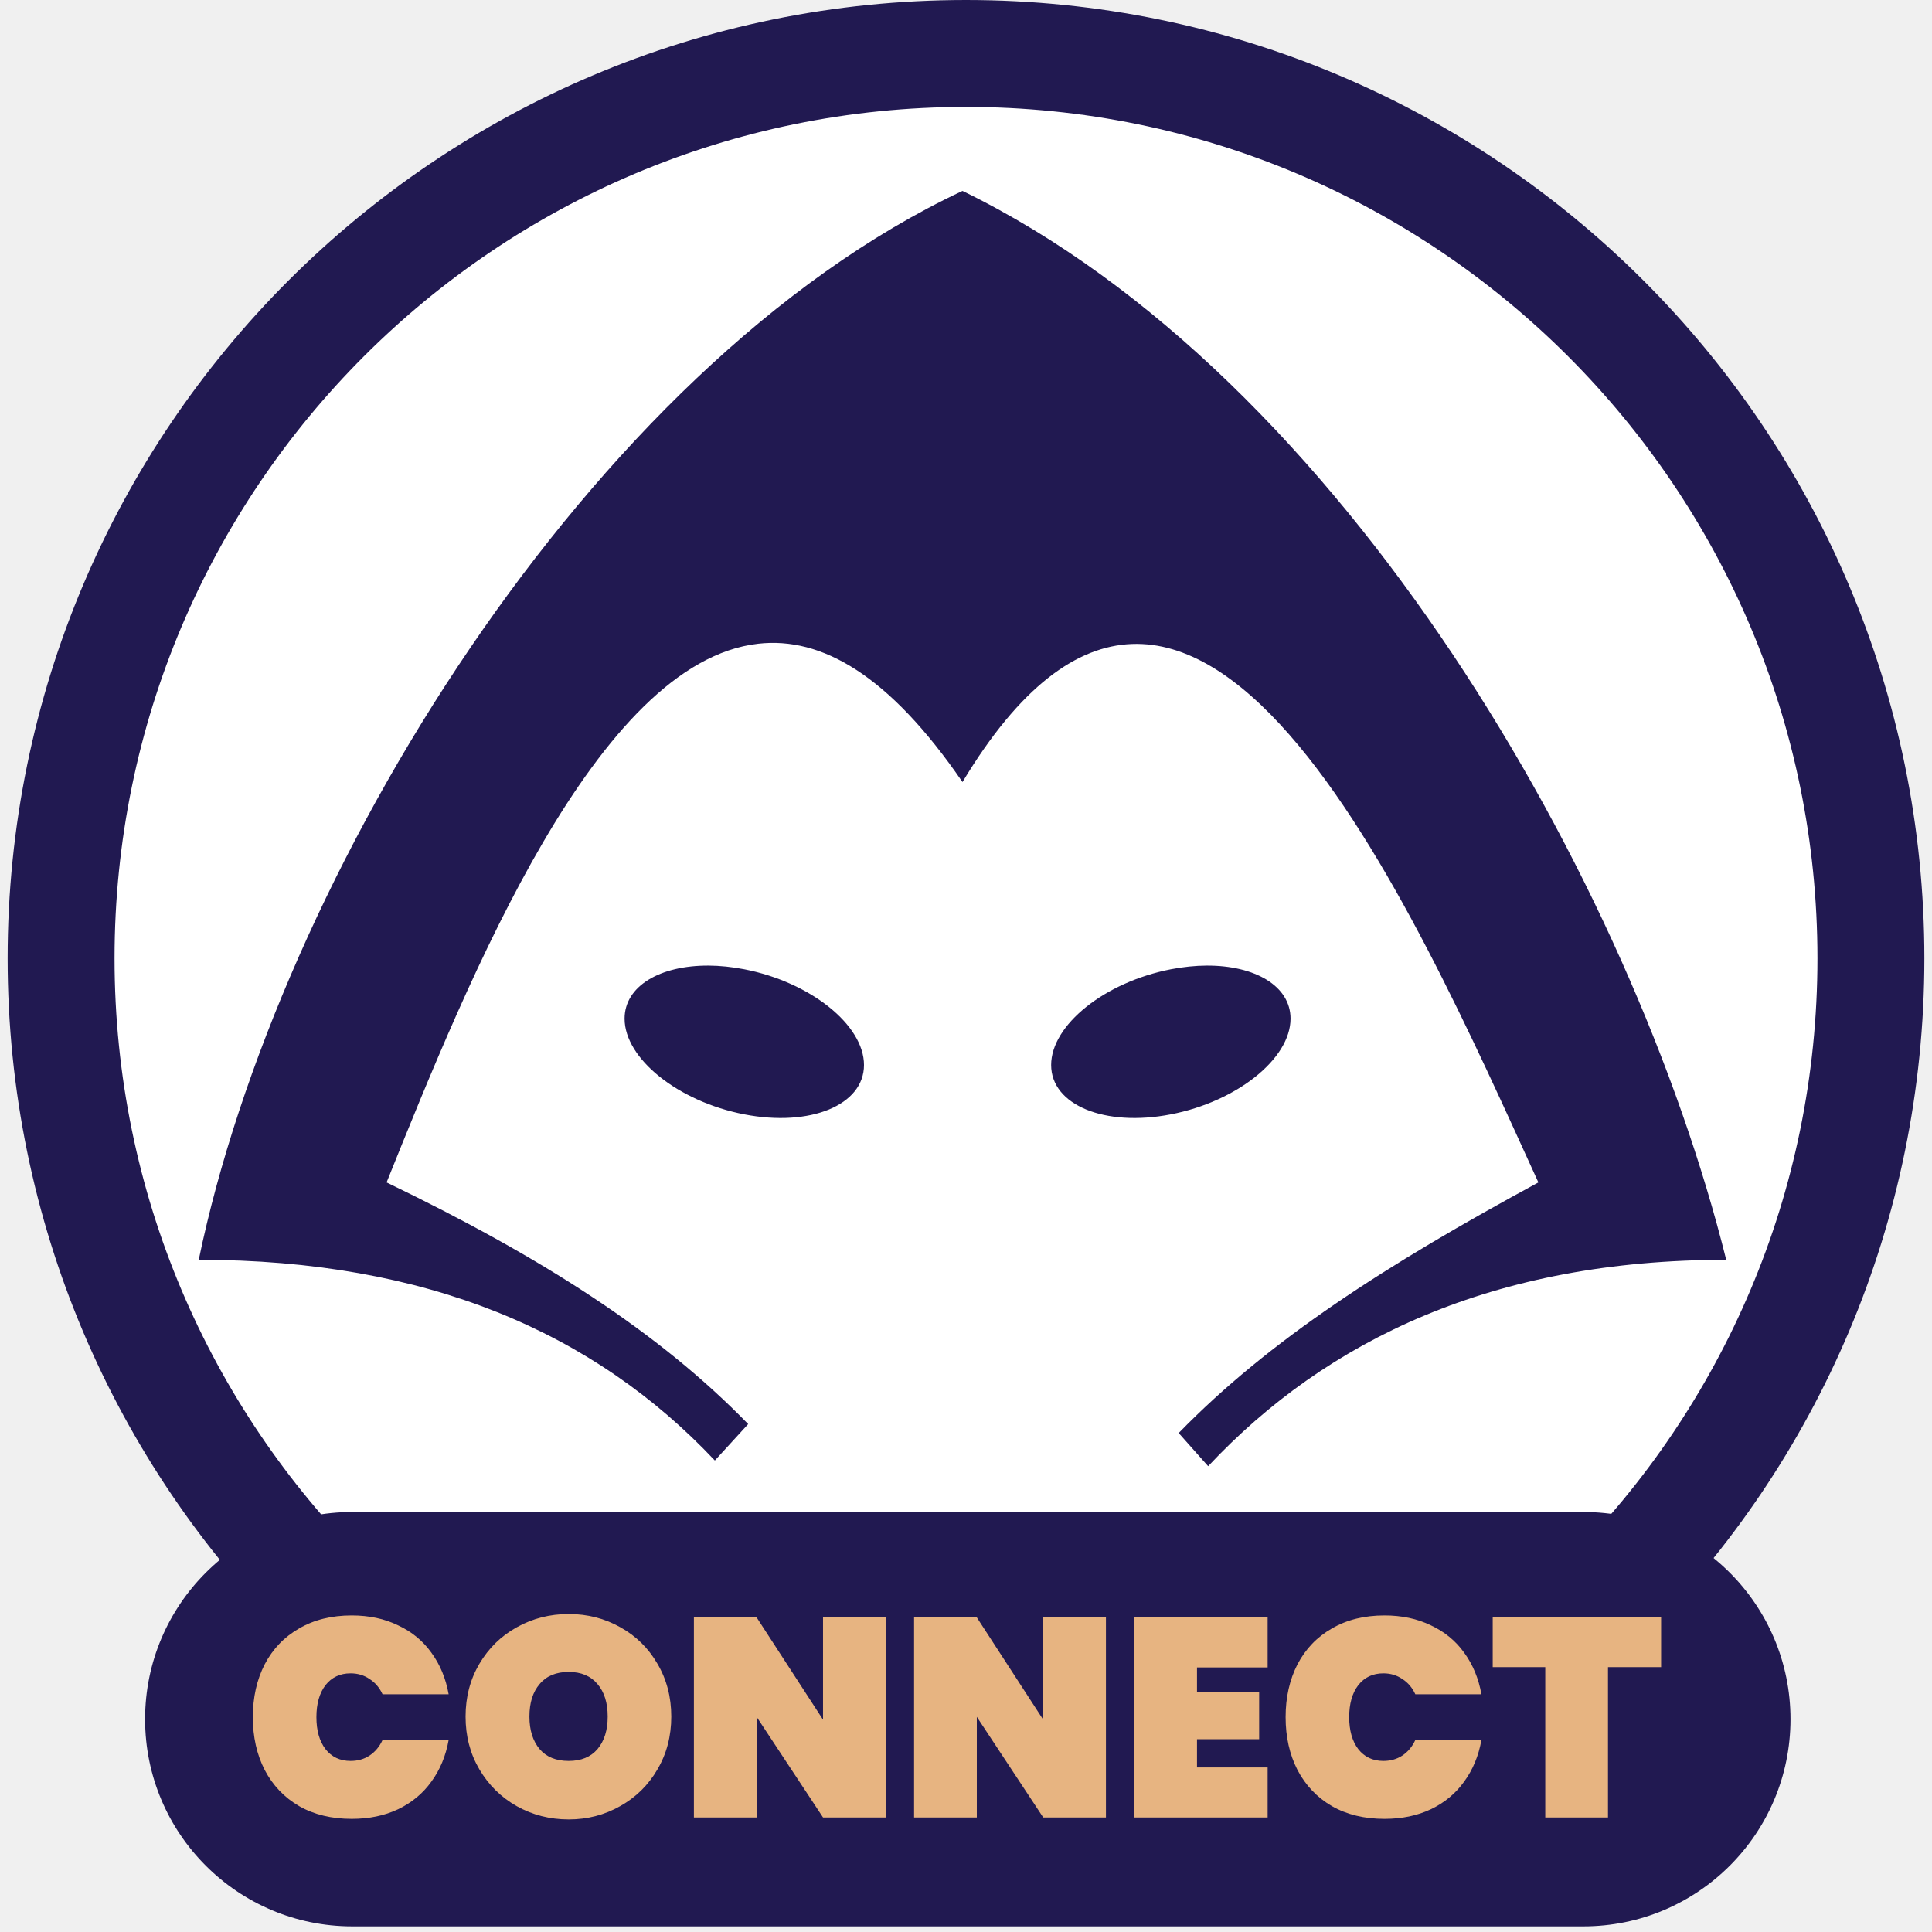
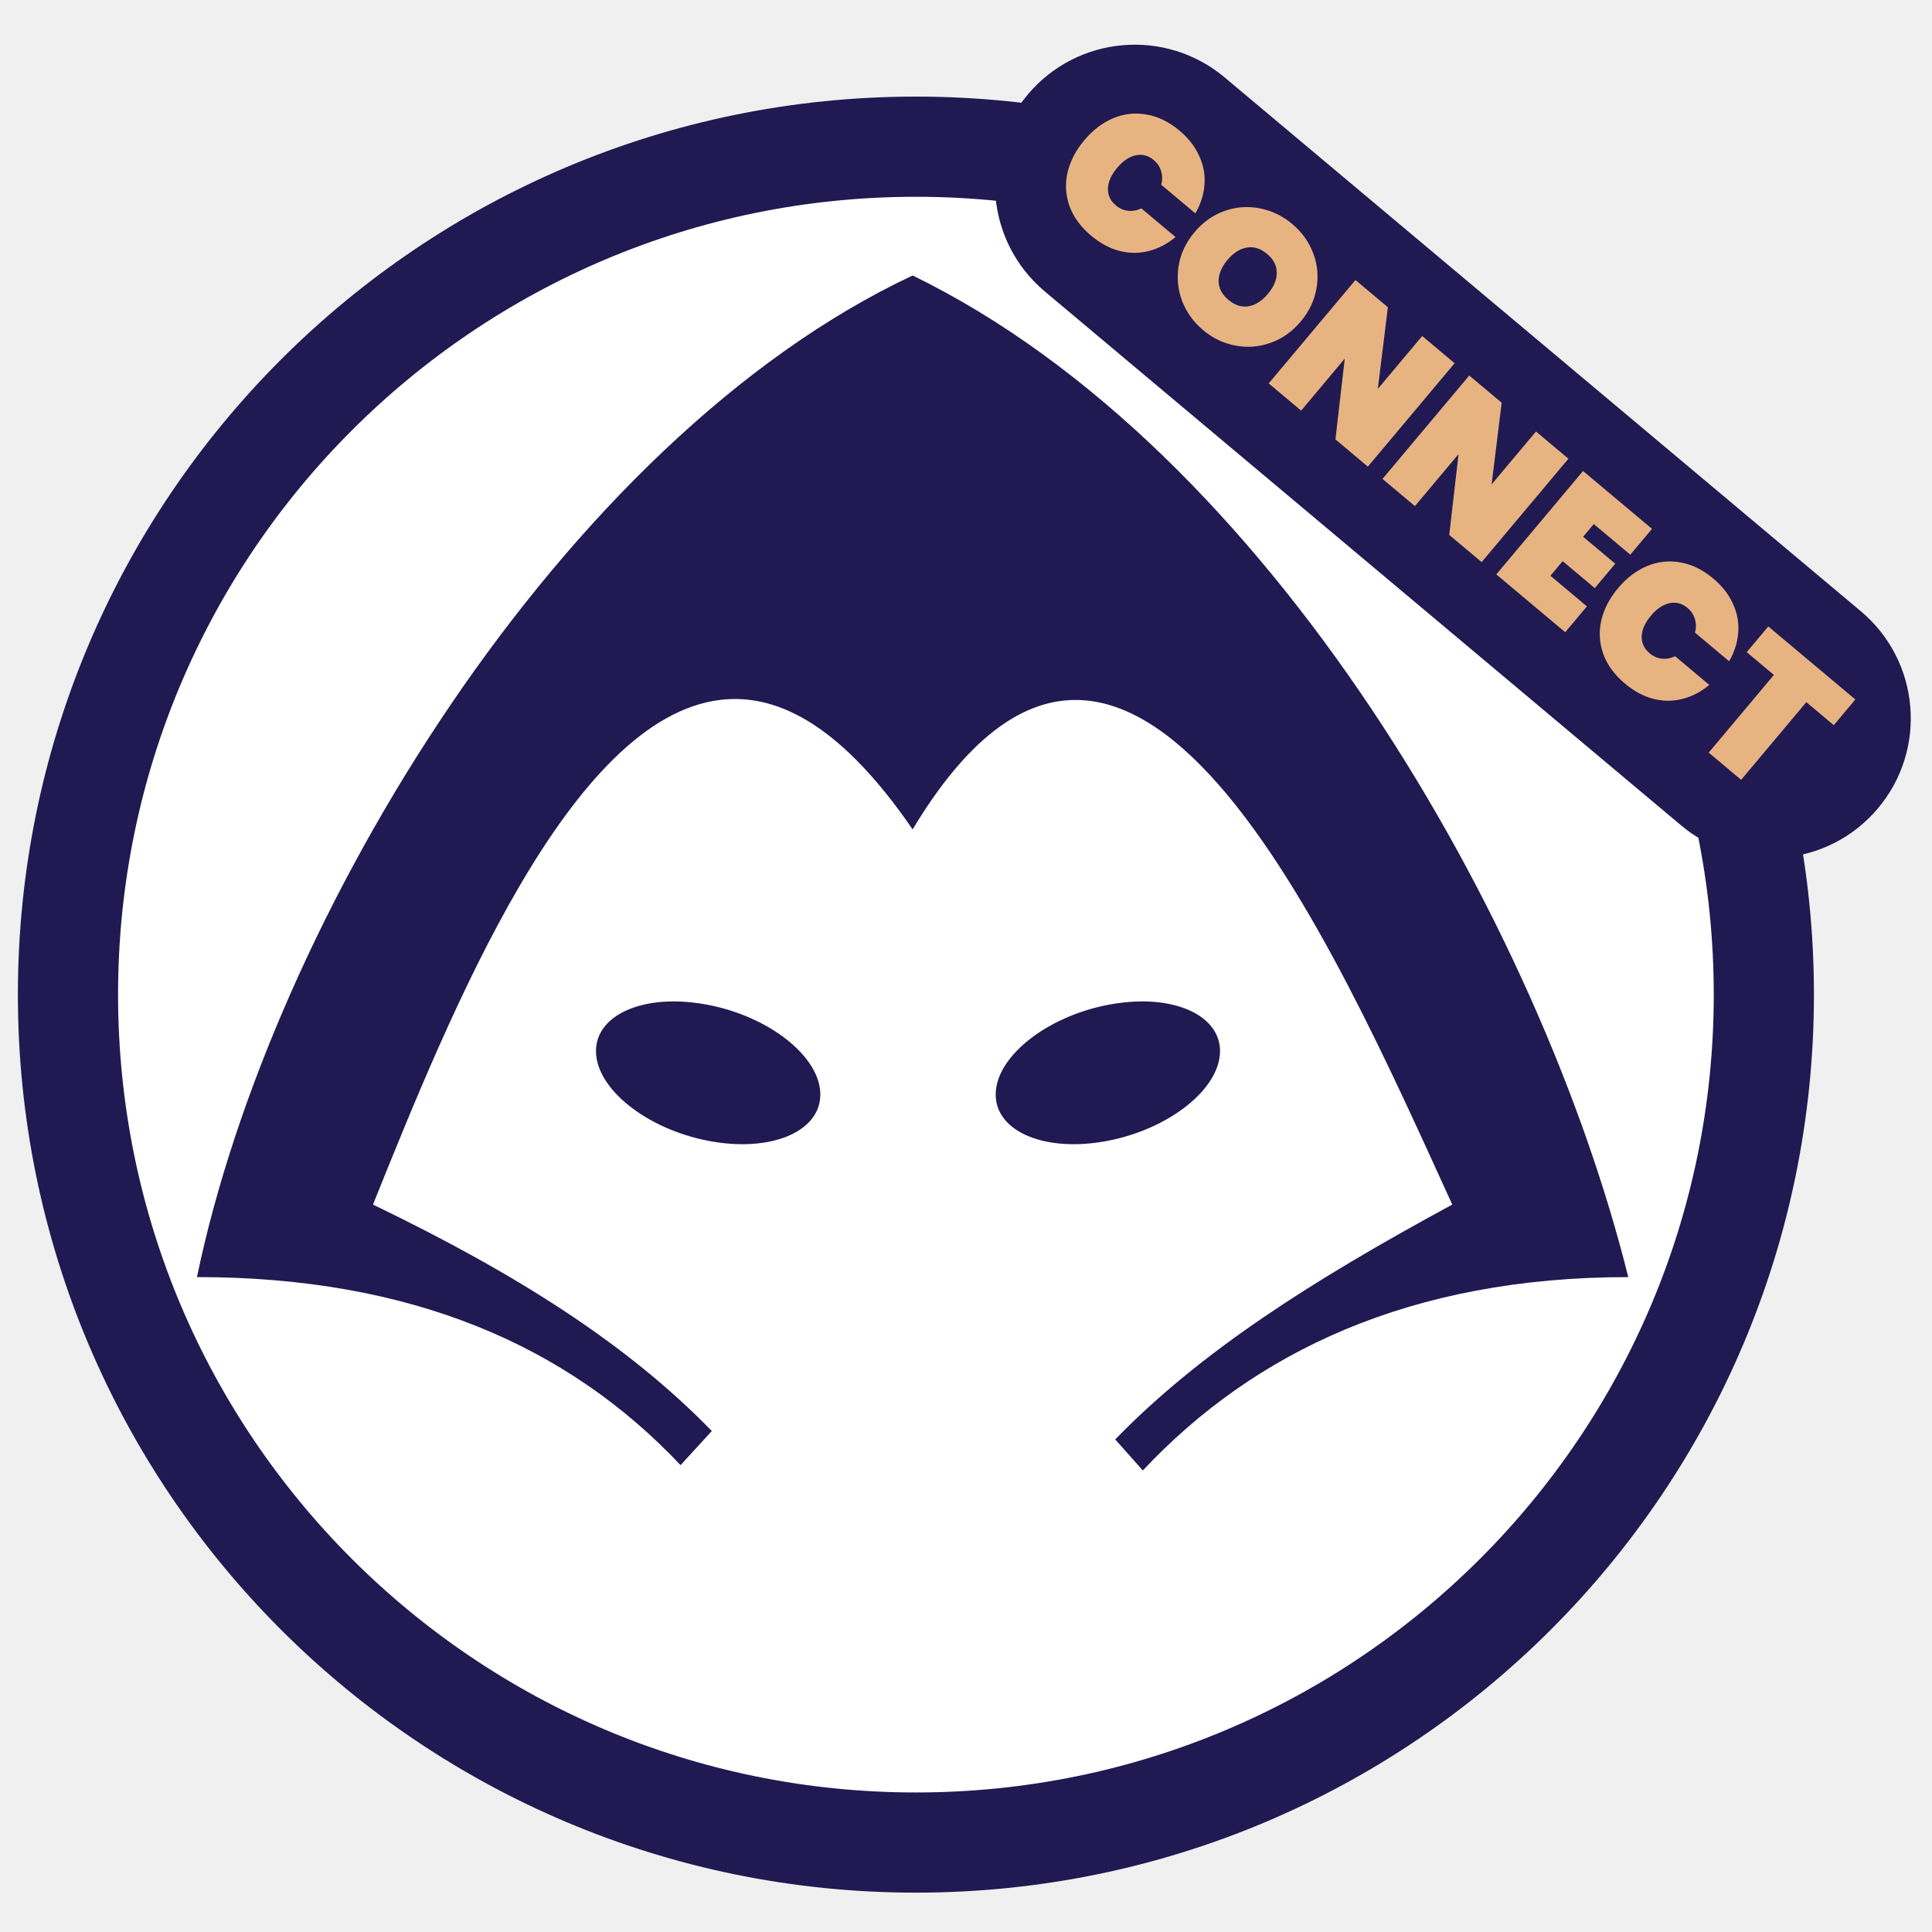
- <svg xmlns="http://www.w3.org/2000/svg" viewBox="37 35 251 253" width="58" height="58" fill="none">
-   <circle cx="162.5" cy="160.5" r="118.5" fill="#fff" stroke="#211951" stroke-width="14" />
-   <path d="M162.04 60C113.085 83.001 72.385 149.999 62.026 199.974C91.937 199.974 113.818 209.502 129.611 226.257L133.976 221.487C122.275 209.451 106.902 199.621 86.625 189.841C97.526 162.724 114.156 121.686 135.291 119.296C143.562 118.362 152.405 123.357 162.04 137.409C192.198 87.263 220.834 153.479 237.455 189.841C217.571 200.62 202.222 210.461 190.353 222.659L194.21 227C209.775 210.422 231.592 199.977 262.054 199.977C249.768 150.623 212.018 84.326 162.04 60ZM128.801 161.448C122.421 161.415 117.791 164.133 117.791 168.392C117.791 173.637 124.811 179.25 133.465 180.927C142.122 182.605 149.142 179.71 149.142 174.465C149.142 169.22 142.122 163.609 133.465 161.929C131.842 161.616 130.275 161.457 128.801 161.448ZM193.988 161.448C192.518 161.457 190.947 161.616 189.324 161.929C180.667 163.609 173.65 169.22 173.65 174.465C173.65 179.71 180.667 182.605 189.321 180.927C197.979 179.25 204.999 173.637 204.999 168.392C204.999 164.133 200.368 161.412 193.988 161.448Z" fill="#211951" />
-   <path d="M55 260.132C55 245.147 67.147 233 82.132 233H243.339C258.323 233 270.47 245.147 270.47 260.132C270.47 275.116 258.323 287.264 243.339 287.264H82.132C67.147 287.264 55 275.116 55 260.132Z" fill="#211951" />
-   <path d="M69.11 259.865C69.11 257.275 69.628 254.969 70.664 252.946C71.725 250.923 73.229 249.357 75.178 248.247C77.127 247.112 79.421 246.545 82.06 246.545C84.329 246.545 86.352 246.977 88.128 247.84C89.929 248.679 91.384 249.875 92.494 251.429C93.629 252.983 94.381 254.796 94.751 256.868H86.093C85.698 256.005 85.131 255.339 84.391 254.87C83.676 254.377 82.849 254.13 81.912 254.13C80.531 254.13 79.433 254.648 78.619 255.684C77.83 256.72 77.435 258.114 77.435 259.865C77.435 261.616 77.83 263.01 78.619 264.046C79.433 265.082 80.531 265.6 81.912 265.6C82.849 265.6 83.676 265.366 84.391 264.897C85.131 264.404 85.698 263.725 86.093 262.862H94.751C94.381 264.934 93.629 266.747 92.494 268.301C91.384 269.855 89.929 271.064 88.128 271.927C86.352 272.766 84.329 273.185 82.06 273.185C79.421 273.185 77.127 272.63 75.178 271.52C73.229 270.385 71.725 268.807 70.664 266.784C69.628 264.761 69.11 262.455 69.11 259.865ZM110.473 273.259C108.007 273.259 105.737 272.679 103.665 271.52C101.618 270.361 99.99 268.757 98.781 266.71C97.573 264.663 96.968 262.356 96.968 259.791C96.968 257.226 97.573 254.919 98.781 252.872C99.99 250.825 101.618 249.234 103.665 248.099C105.737 246.94 108.007 246.36 110.473 246.36C112.94 246.36 115.197 246.94 117.244 248.099C119.292 249.234 120.907 250.825 122.091 252.872C123.3 254.919 123.904 257.226 123.904 259.791C123.904 262.356 123.3 264.663 122.091 266.71C120.907 268.757 119.279 270.361 117.207 271.52C115.16 272.679 112.915 273.259 110.473 273.259ZM110.473 265.6C112.101 265.6 113.359 265.082 114.247 264.046C115.135 262.985 115.579 261.567 115.579 259.791C115.579 257.99 115.135 256.572 114.247 255.536C113.359 254.475 112.101 253.945 110.473 253.945C108.821 253.945 107.55 254.475 106.662 255.536C105.774 256.572 105.33 257.99 105.33 259.791C105.33 261.567 105.774 262.985 106.662 264.046C107.55 265.082 108.821 265.6 110.473 265.6ZM151.991 273H143.777L135.082 259.828V273H126.868V246.804H135.082L143.777 260.198V246.804H151.991V273ZM180.825 273H172.611L163.916 259.828V273H155.702V246.804H163.916L172.611 260.198V246.804H180.825V273ZM192.75 253.353V256.572H200.89V262.751H192.75V266.451H202V273H184.536V246.804H202V253.353H192.75ZM204.355 259.865C204.355 257.275 204.873 254.969 205.909 252.946C206.97 250.923 208.474 249.357 210.423 248.247C212.372 247.112 214.666 246.545 217.305 246.545C219.574 246.545 221.597 246.977 223.373 247.84C225.174 248.679 226.629 249.875 227.739 251.429C228.874 252.983 229.626 254.796 229.996 256.868H221.338C220.943 256.005 220.376 255.339 219.636 254.87C218.921 254.377 218.094 254.13 217.157 254.13C215.776 254.13 214.678 254.648 213.864 255.684C213.075 256.72 212.68 258.114 212.68 259.865C212.68 261.616 213.075 263.01 213.864 264.046C214.678 265.082 215.776 265.6 217.157 265.6C218.094 265.6 218.921 265.366 219.636 264.897C220.376 264.404 220.943 263.725 221.338 262.862H229.996C229.626 264.934 228.874 266.747 227.739 268.301C226.629 269.855 225.174 271.064 223.373 271.927C221.597 272.766 219.574 273.185 217.305 273.185C214.666 273.185 212.372 272.63 210.423 271.52C208.474 270.385 206.97 268.807 205.909 266.784C204.873 264.761 204.355 262.455 204.355 259.865ZM253.526 246.804V253.316H246.57V273H238.356V253.316H231.474V246.804H253.526Z" fill="#E7B481" />
+ <svg xmlns="http://www.w3.org/2000/svg" width="58" height="58" viewBox="34.5 21.5 270 270" fill="none">
+   <circle cx="162.5" cy="160.5" r="118.5" fill="white" stroke="#211951" stroke-width="14" />
+   <g clip-path="url(#clip0)">
+     <path d="M162.04 60C113.085 83.001 72.385 149.999 62.026 199.974C91.937 199.974 113.818 209.502 129.611 226.257L133.976 221.487C122.275 209.451 106.902 199.621 86.625 189.841C97.526 162.724 114.156 121.686 135.291 119.296C143.562 118.362 152.405 123.357 162.04 137.409C192.198 87.263 220.834 153.479 237.455 189.841C217.571 200.62 202.222 210.461 190.353 222.659L194.21 227C209.775 210.422 231.592 199.977 262.054 199.977C249.768 150.623 212.018 84.326 162.04 60ZM128.801 161.448C122.421 161.415 117.791 164.133 117.791 168.392C117.791 173.637 124.811 179.25 133.465 180.927C142.122 182.605 149.142 179.71 149.142 174.465C149.142 169.22 142.122 163.609 133.465 161.929C131.842 161.616 130.275 161.457 128.801 161.448ZM193.988 161.448C192.518 161.457 190.947 161.616 189.324 161.929C180.667 163.609 173.65 169.22 173.65 174.465C173.65 179.71 180.667 182.605 189.321 180.927C197.979 179.25 204.999 173.637 204.999 168.392C204.999 164.133 200.368 161.412 193.988 161.448Z" fill="#211951" />
+   </g>
+   <g transform="translate(238 84) rotate(40) scale(0.72) translate(-162.7 -259.1)">
+     <path d="M55 260.132C55 245.147 67.147 233 82.132 233H243.339C258.323 233 270.47 245.147 270.47 260.132C270.47 275.116 258.323 287.264 243.339 287.264H82.132C67.147 287.264 55 275.116 55 260.132Z" fill="#211951" />
+     <path d="M69.11 259.865C69.11 257.275 69.628 254.969 70.664 252.946C71.725 250.923 73.229 249.357 75.178 248.247C77.127 247.112 79.421 246.545 82.06 246.545C84.329 246.545 86.352 246.977 88.128 247.84C89.929 248.679 91.384 249.875 92.494 251.429C93.629 252.983 94.381 254.796 94.751 256.868H86.093C85.698 256.005 85.131 255.339 84.391 254.87C83.676 254.377 82.849 254.13 81.912 254.13C80.531 254.13 79.433 254.648 78.619 255.684C77.83 256.72 77.435 258.114 77.435 259.865C77.435 261.616 77.83 263.01 78.619 264.046C79.433 265.082 80.531 265.6 81.912 265.6C82.849 265.6 83.676 265.366 84.391 264.897C85.131 264.404 85.698 263.725 86.093 262.862H94.751C94.381 264.934 93.629 266.747 92.494 268.301C91.384 269.855 89.929 271.064 88.128 271.927C86.352 272.766 84.329 273.185 82.06 273.185C79.421 273.185 77.127 272.63 75.178 271.52C73.229 270.385 71.725 268.807 70.664 266.784C69.628 264.761 69.11 262.455 69.11 259.865ZM110.473 273.259C108.007 273.259 105.737 272.679 103.665 271.52C101.618 270.361 99.99 268.757 98.781 266.71C97.573 264.663 96.968 262.356 96.968 259.791C96.968 257.226 97.573 254.919 98.781 252.872C99.99 250.825 101.618 249.234 103.665 248.099C105.737 246.94 108.007 246.36 110.473 246.36C112.94 246.36 115.197 246.94 117.244 248.099C119.292 249.234 120.907 250.825 122.091 252.872C123.3 254.919 123.904 257.226 123.904 259.791C123.904 262.356 123.3 264.663 122.091 266.71C120.907 268.757 119.279 270.361 117.207 271.52C115.16 272.679 112.915 273.259 110.473 273.259ZM110.473 265.6C112.101 265.6 113.359 265.082 114.247 264.046C115.135 262.985 115.579 261.567 115.579 259.791C115.579 257.99 115.135 256.572 114.247 255.536C113.359 254.475 112.101 253.945 110.473 253.945C108.821 253.945 107.55 254.475 106.662 255.536C105.774 256.572 105.33 257.99 105.33 259.791C105.33 261.567 105.774 262.985 106.662 264.046C107.55 265.082 108.821 265.6 110.473 265.6ZM151.991 273H143.777L135.082 259.828V273H126.868V246.804H135.082L143.777 260.198V246.804H151.991V273ZM180.825 273H172.611L163.916 259.828V273H155.702V246.804H163.916L172.611 260.198V246.804H180.825V273ZM192.75 253.353V256.572H200.89V262.751H192.75V266.451H202V273H184.536V246.804H202V253.353H192.75ZM204.355 259.865C204.355 257.275 204.873 254.969 205.909 252.946C206.97 250.923 208.474 249.357 210.423 248.247C212.372 247.112 214.666 246.545 217.305 246.545C219.574 246.545 221.597 246.977 223.373 247.84C225.174 248.679 226.629 249.875 227.739 251.429C228.874 252.983 229.626 254.796 229.996 256.868H221.338C220.943 256.005 220.376 255.339 219.636 254.87C218.921 254.377 218.094 254.13 217.157 254.13C215.776 254.13 214.678 254.648 213.864 255.684C213.075 256.72 212.68 258.114 212.68 259.865C212.68 261.616 213.075 263.01 213.864 264.046C214.678 265.082 215.776 265.6 217.157 265.6C218.094 265.6 218.921 265.366 219.636 264.897C220.376 264.404 220.943 263.725 221.338 262.862H229.996C229.626 264.934 228.874 266.747 227.739 268.301C226.629 269.855 225.174 271.064 223.373 271.927C221.597 272.766 219.574 273.185 217.305 273.185C214.666 273.185 212.372 272.63 210.423 271.52C208.474 270.385 206.97 268.807 205.909 266.784C204.873 264.761 204.355 262.455 204.355 259.865ZM253.526 246.804V253.316H246.57V273H238.356V253.316H231.474V246.804H253.526Z" fill="#E7B481" />
+   </g>
+   <defs>
+     <linearGradient id="paint0_linear" x1="-7.40349e-06" y1="248" x2="324" y2="4.97699e-06" gradientUnits="userSpaceOnUse">
+       <stop stop-color="#211951" />
+       <stop offset="0.79" stop-color="#7574F2" />
+     </linearGradient>
+     <clipPath id="clip0">
+       <rect width="200.08" height="167" fill="white" transform="translate(62 60)" />
+     </clipPath>
+   </defs>
</svg>
